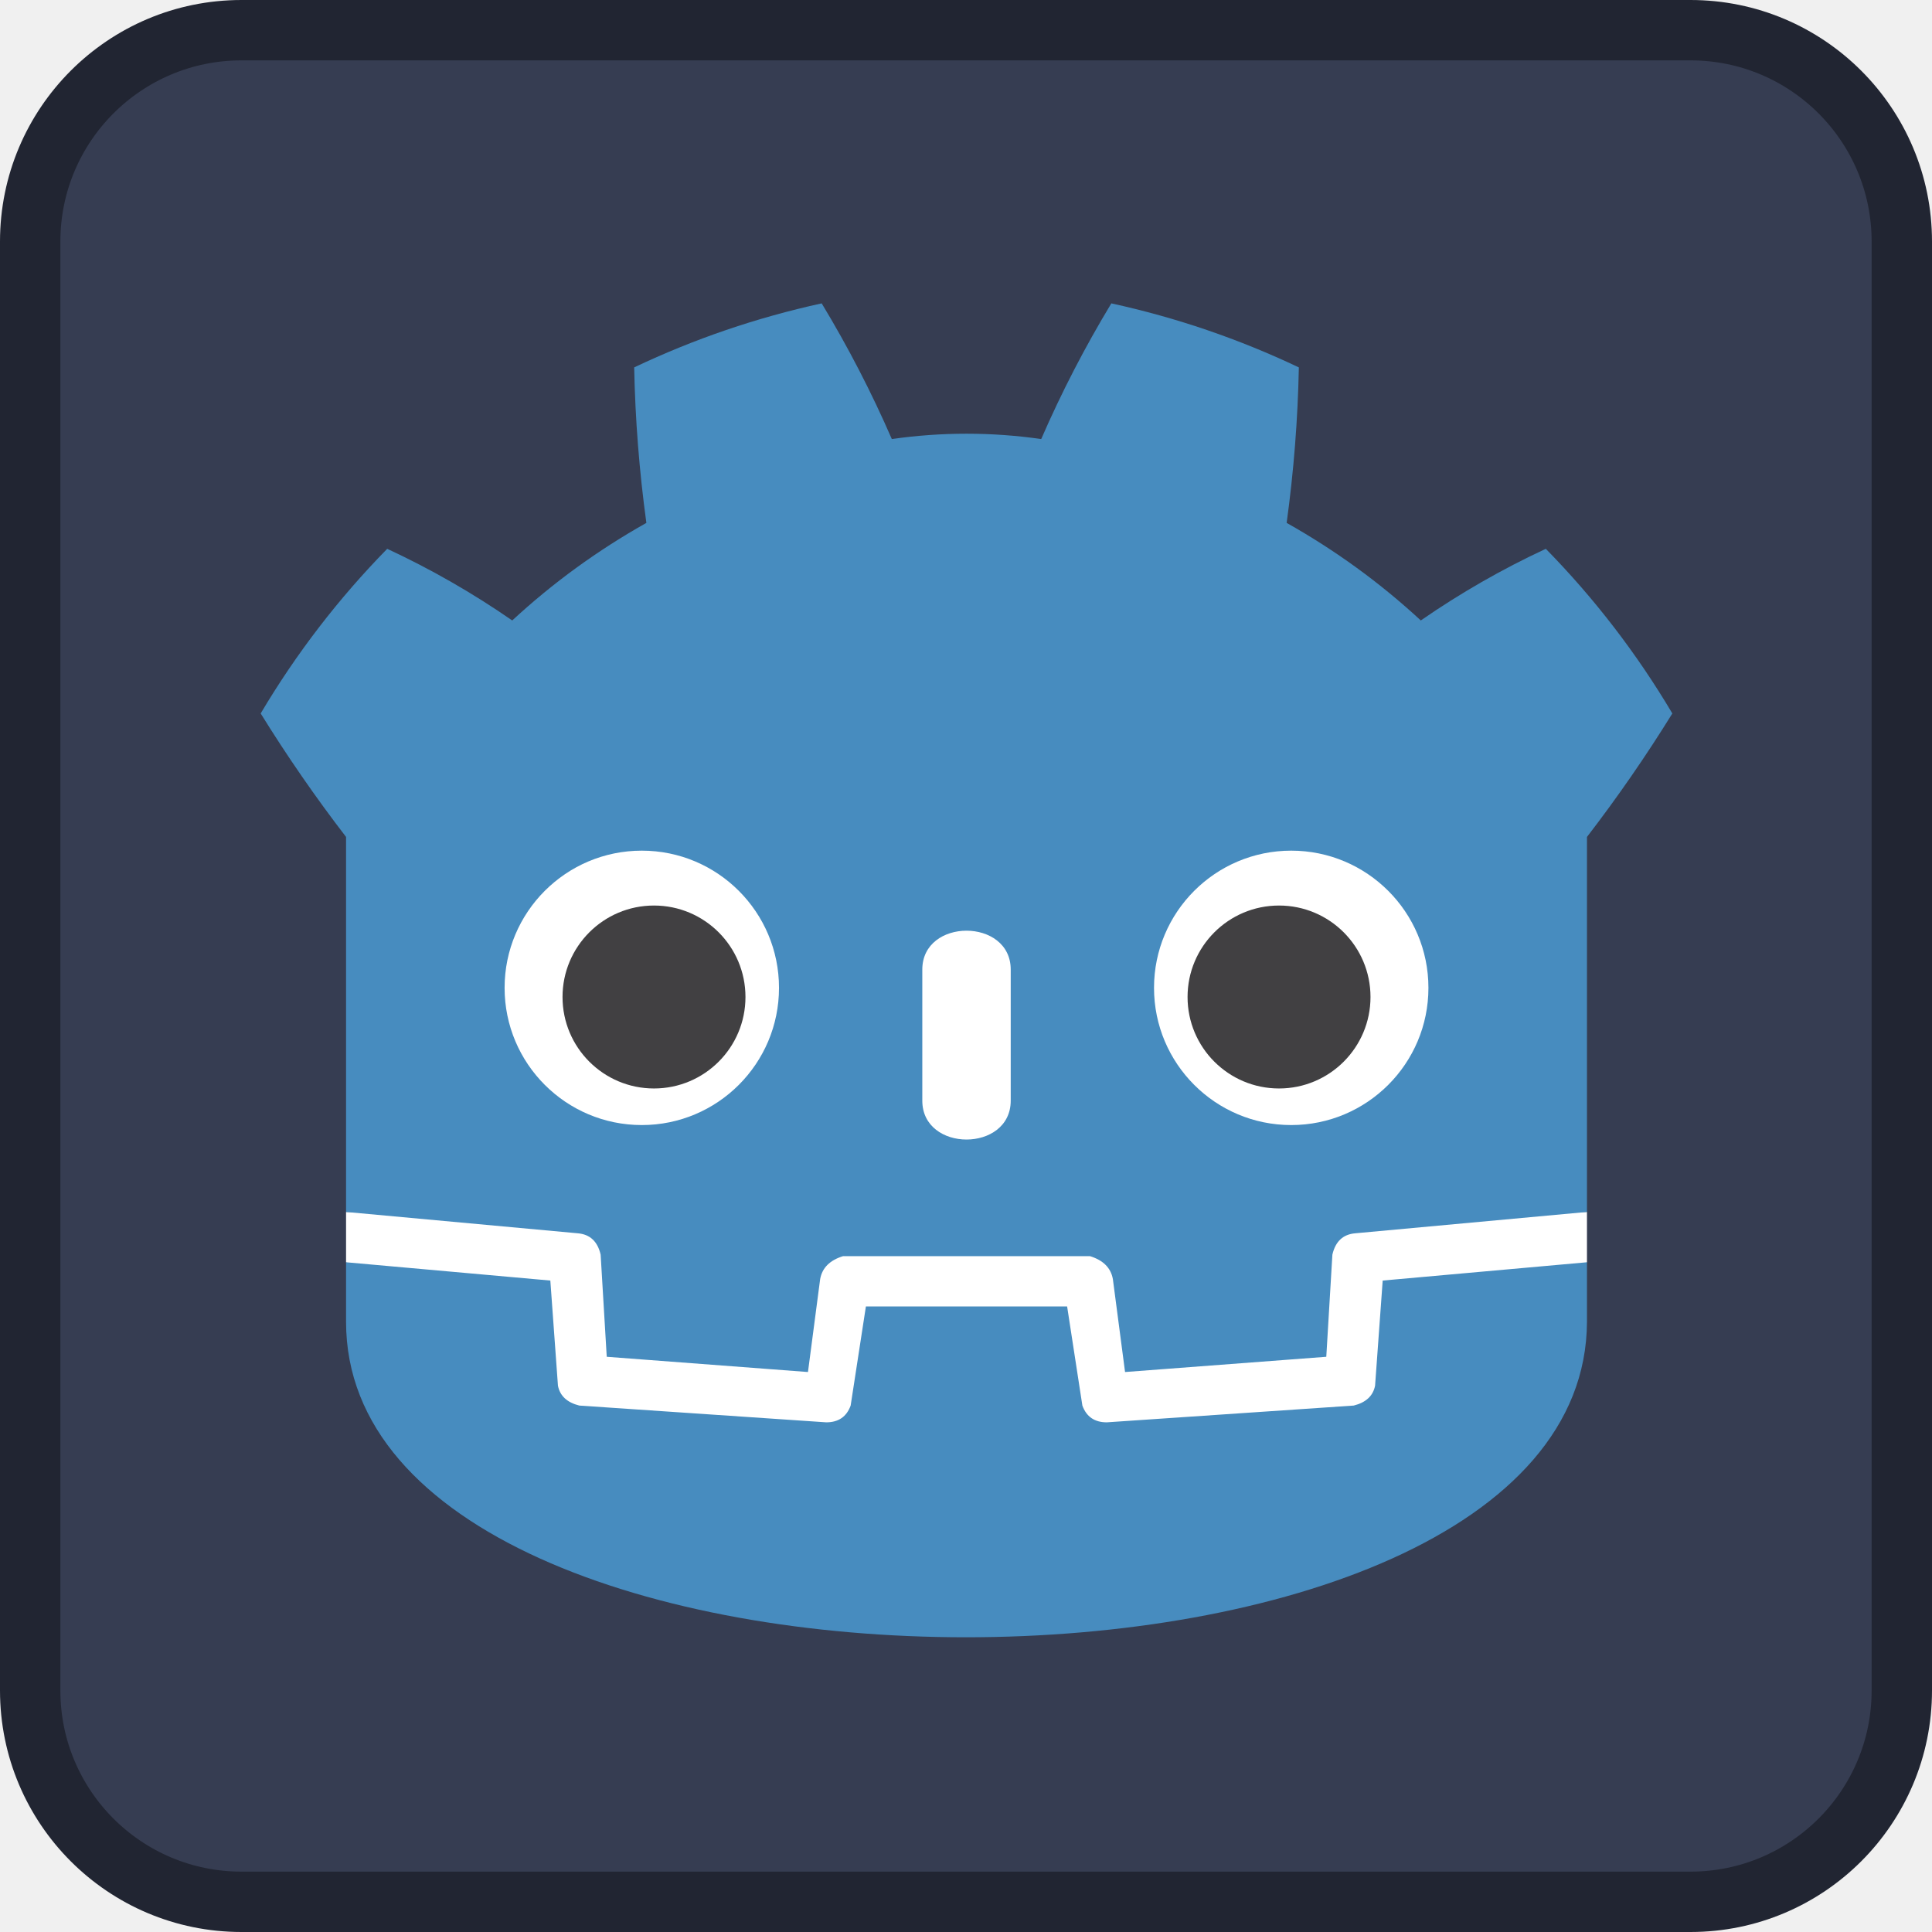
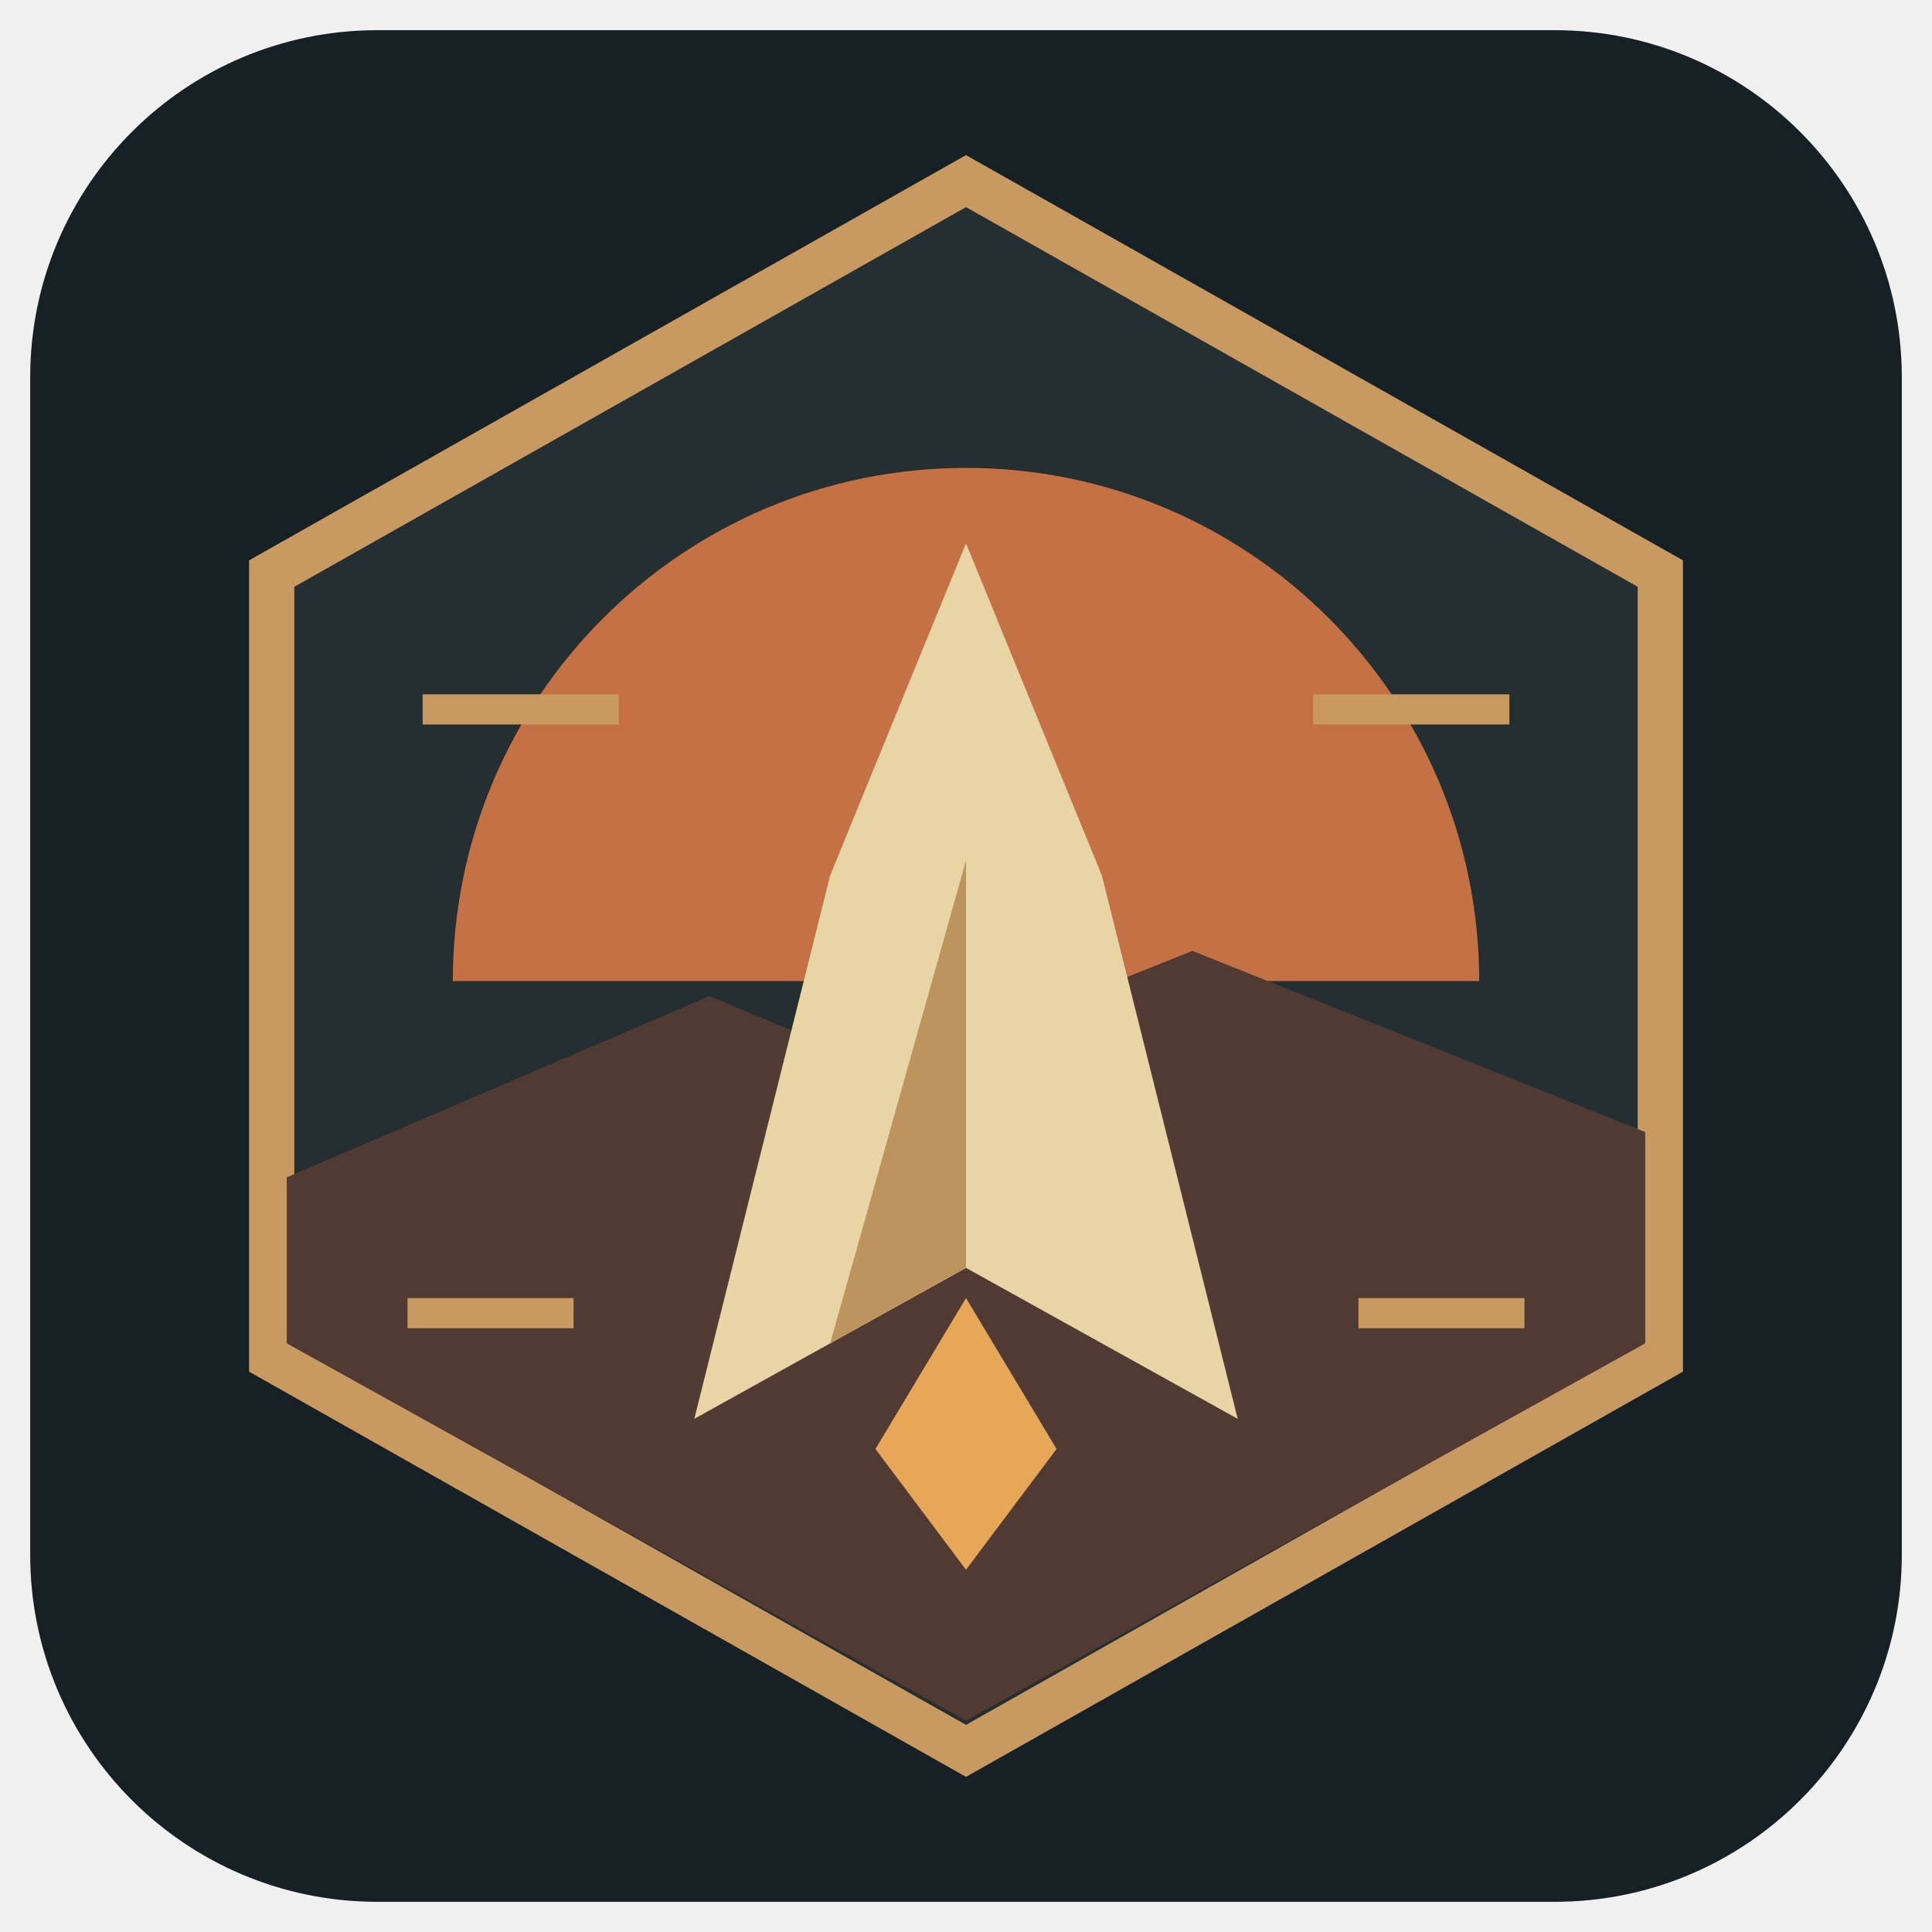
- <svg xmlns="http://www.w3.org/2000/svg" width="128" height="128">
-   <rect width="124" height="124" x="2" y="2" fill="#363d52" stroke="#212532" stroke-width="4" rx="14" />
-   <g fill="#fff" transform="translate(12.322 12.322)scale(.101)">
-     <path d="M105 673v33q407 354 814 0v-33z" />
-     <path fill="#478cbf" d="m105 673 152 14q12 1 15 14l4 67 132 10 8-61q2-11 15-15h162q13 4 15 15l8 61 132-10 4-67q3-13 15-14l152-14V427q30-39 56-81-35-59-83-108-43 20-82 47-40-37-88-64 7-51 8-102-59-28-123-42-26 43-46 89-49-7-98 0-20-46-46-89-64 14-123 42 1 51 8 102-48 27-88 64-39-27-82-47-48 49-83 108 26 42 56 81zm0 33v39c0 276 813 276 814 0v-39l-134 12-5 69q-2 10-14 13l-162 11q-12 0-16-11l-10-65H446l-10 65q-4 11-16 11l-162-11q-12-3-14-13l-5-69z" />
-     <path d="M483 600c0 34 58 34 58 0v-86c0-34-58-34-58 0z" />
-     <circle cx="725" cy="526" r="90" />
-     <circle cx="299" cy="526" r="90" />
-   </g>
-   <g fill="#414042" transform="translate(12.322 12.322)scale(.101)">
-     <circle cx="307" cy="532" r="60" />
-     <circle cx="717" cy="532" r="60" />
-   </g>
+ <svg xmlns="http://www.w3.org/2000/svg" viewBox="0 0 128 128" width="128" height="128">
+   <rect x="2" y="2" width="124" height="124" rx="23" fill="#172024" />
+   <path d="M64 12 110 38v52l-46 26-46-26V38Z" fill="#252e30" stroke="#c99962" stroke-width="3" />
+   <path d="M30 65a34 34 0 0 1 68 0Z" fill="#c47145" />
+   <path d="m19 78 28-12 12 5 20-8 30 12v14l-45 25-45-25Z" fill="#513a33" />
+   <path d="m46 94 9-36 9-22 9 22 9 36-18-10Z" fill="#e9d4a5" />
+   <path d="M64 57v27l-9 5Z" fill="#bd945e" />
+   <path d="m64 86 6 10-6 8-6-8Z" fill="#e7a759" />
+   <path d="M28 47h13m46 0h13M27 87h11m52 0h11" stroke="#c99962" stroke-width="2" />
</svg>
